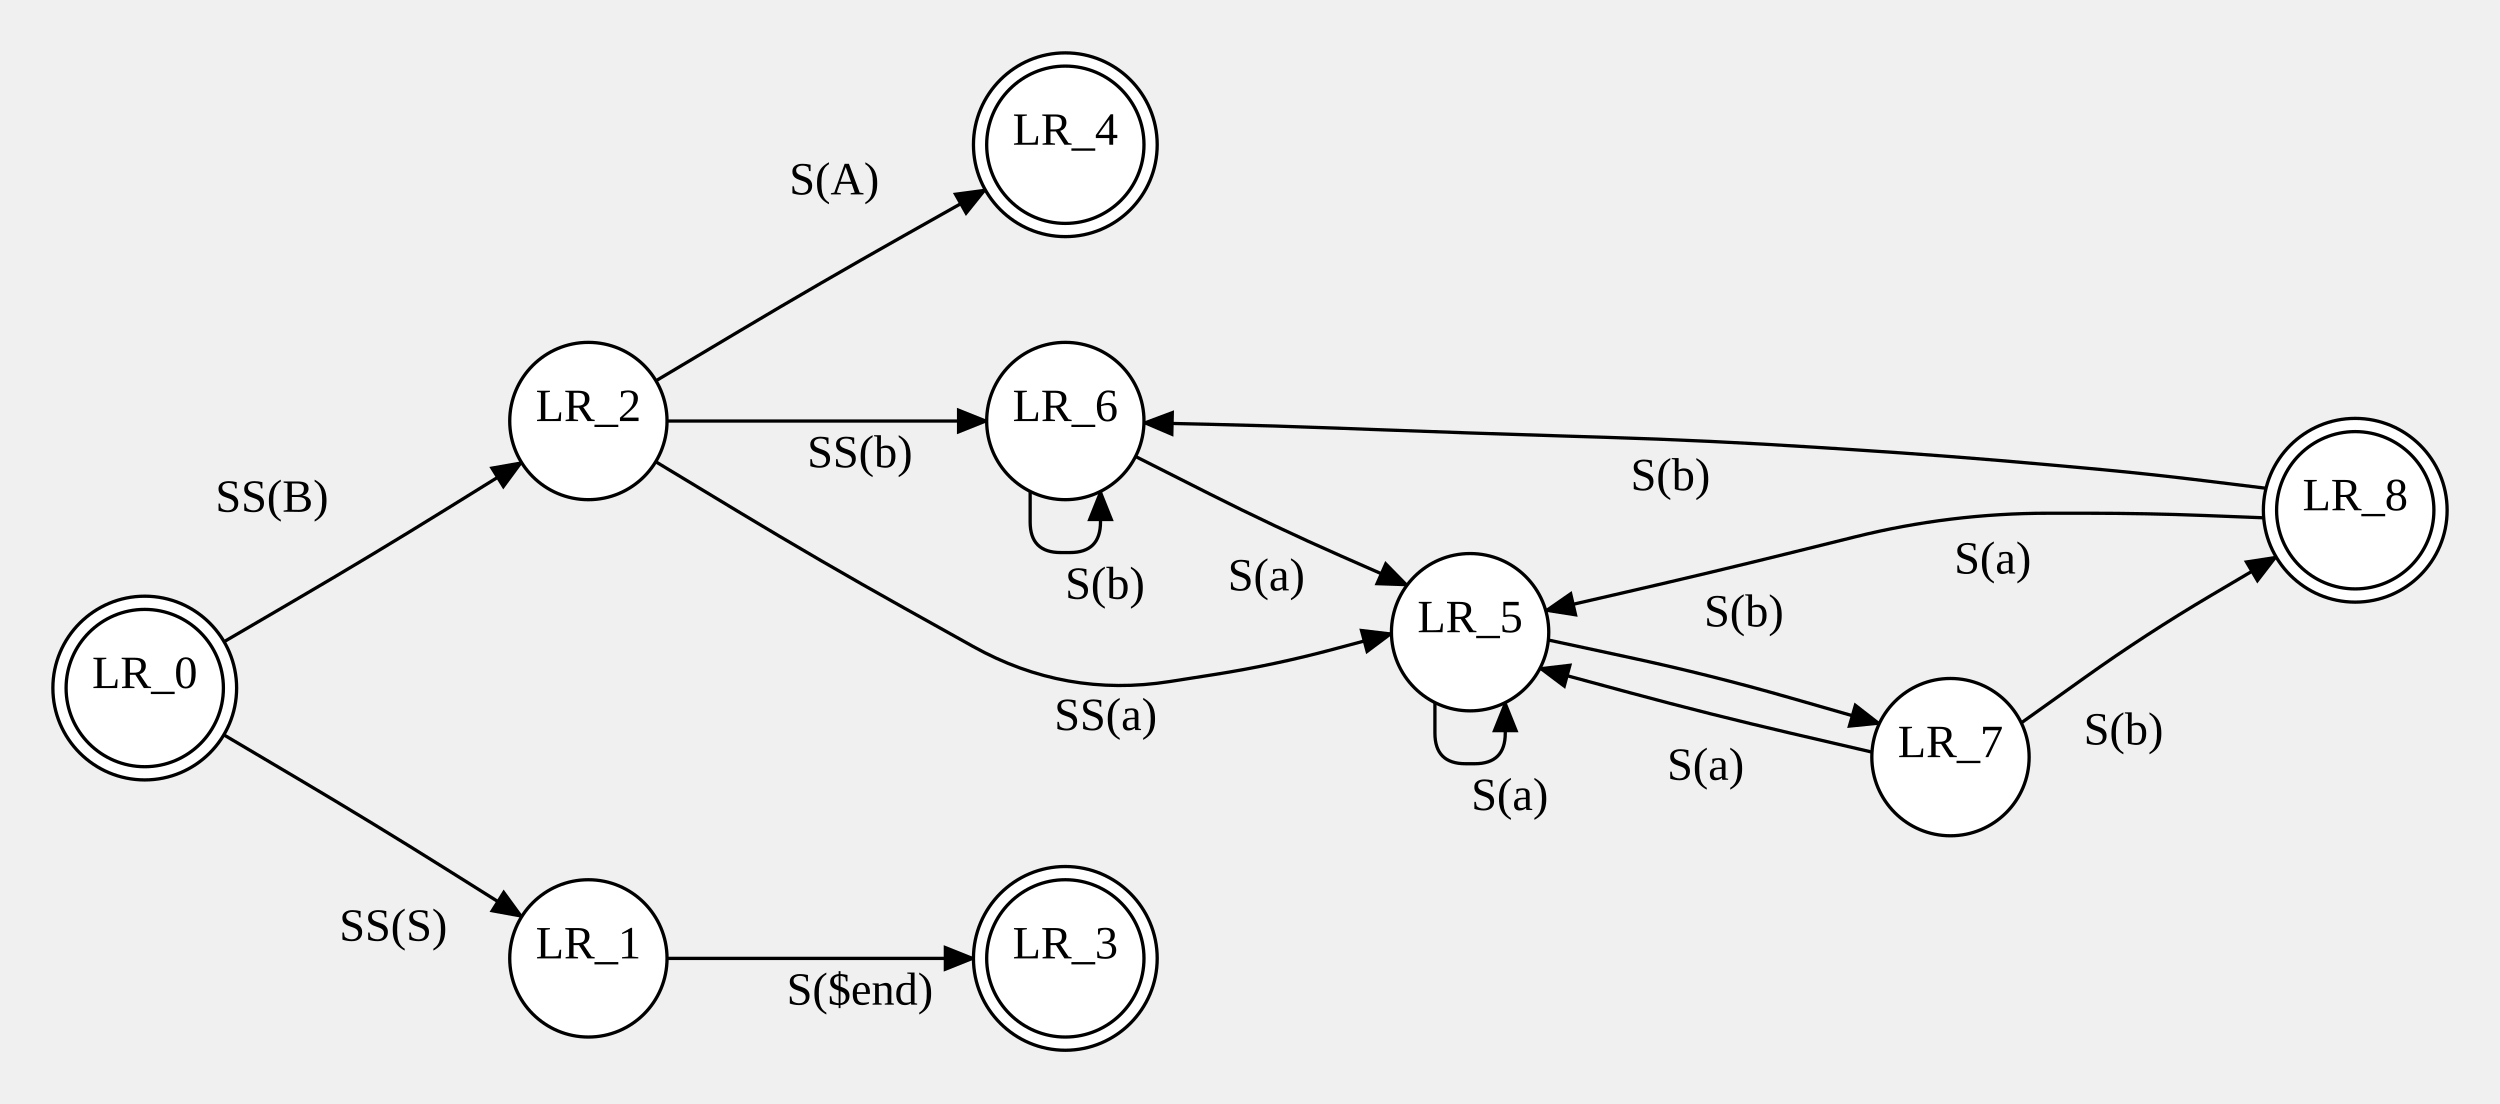
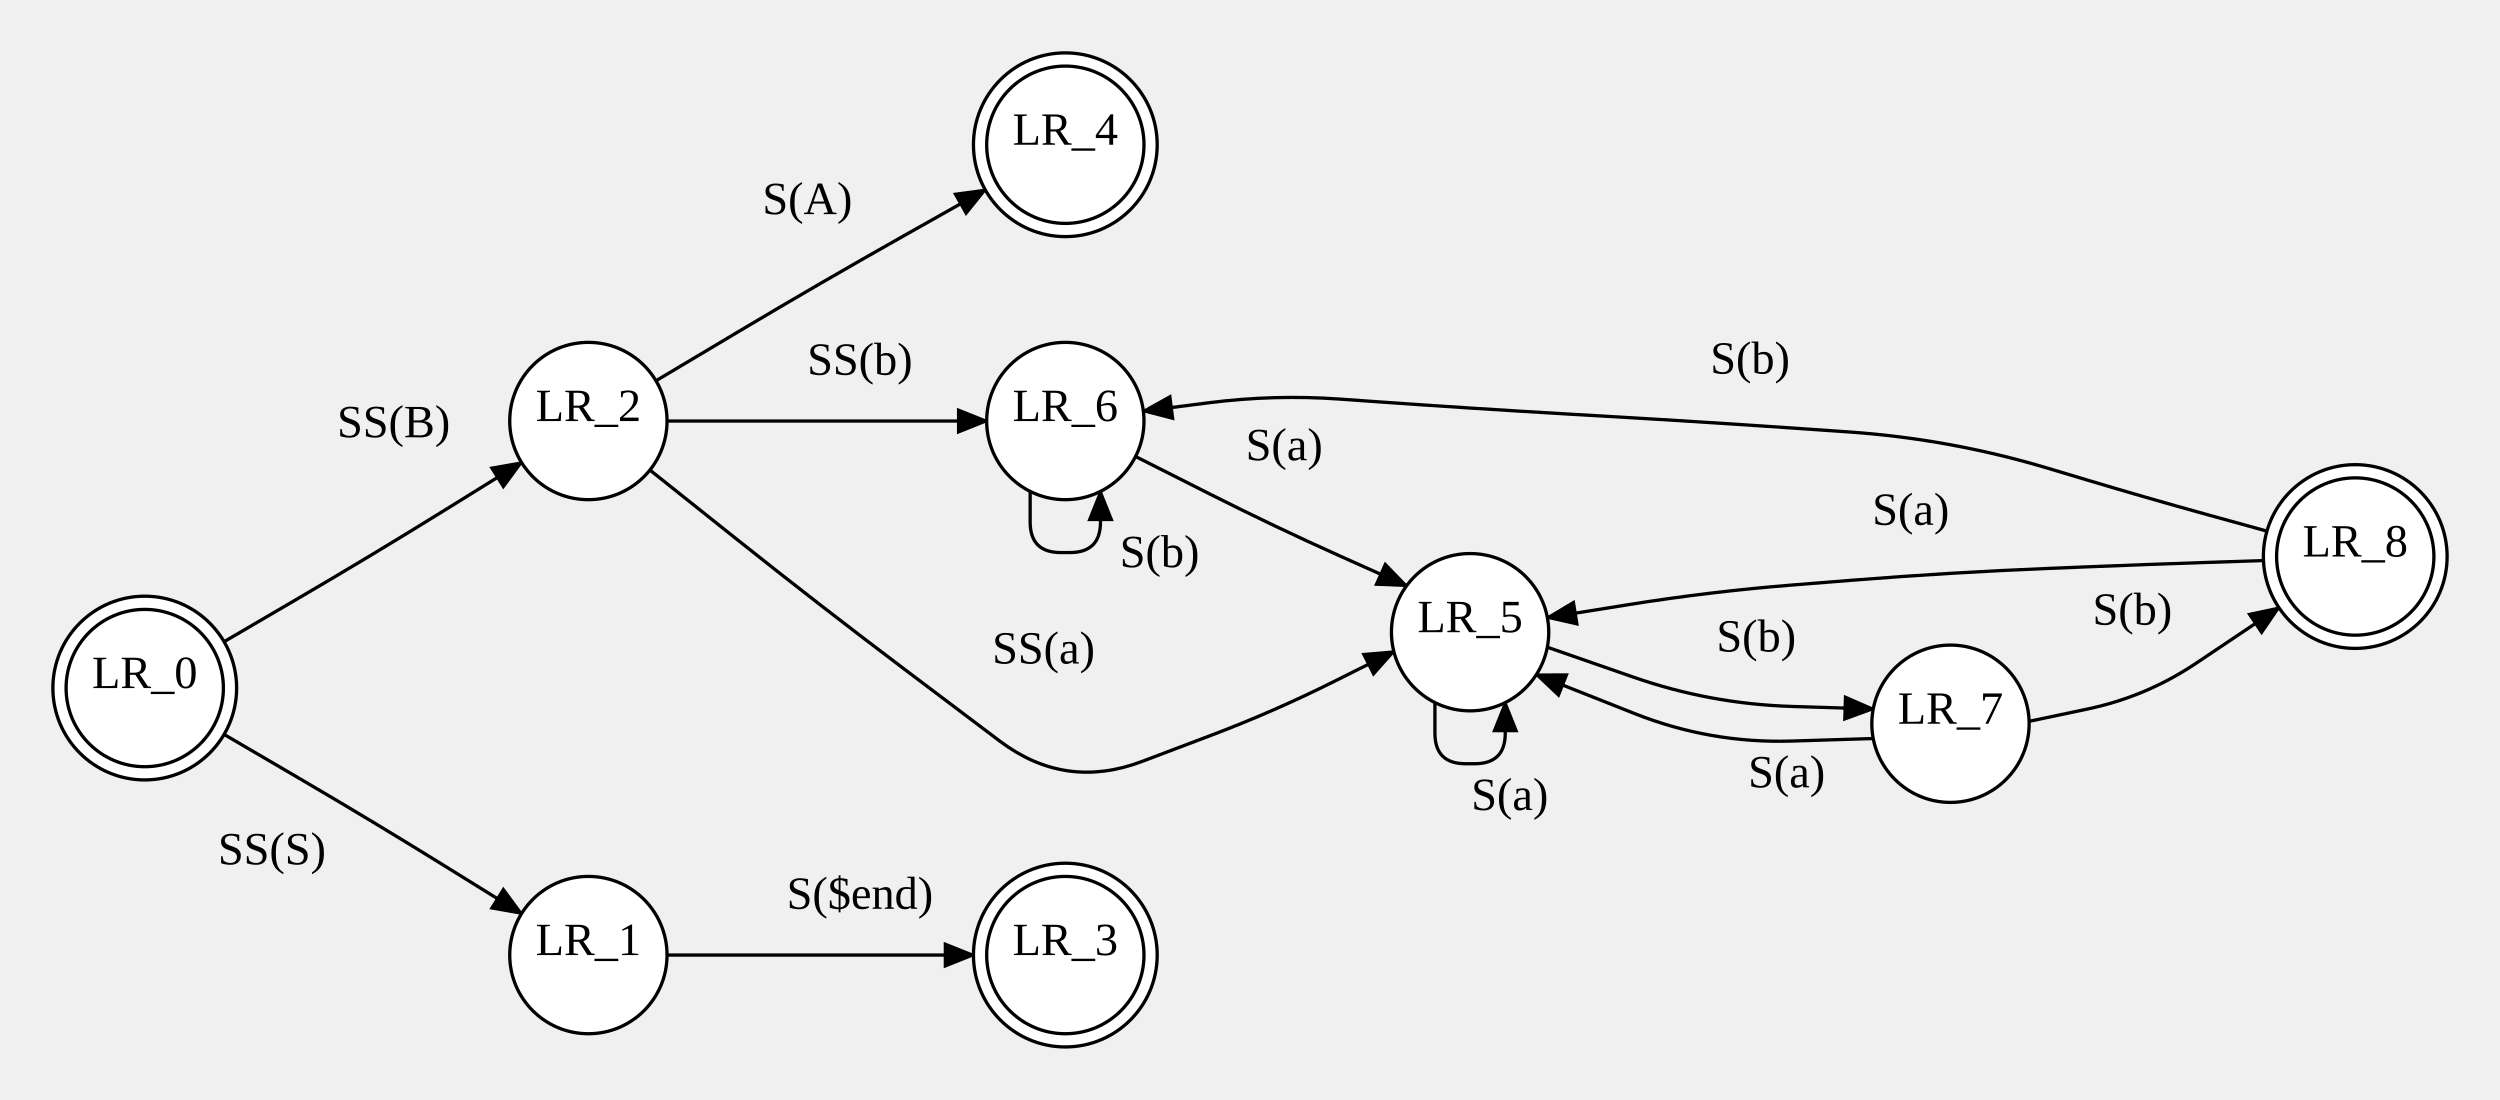
- <svg xmlns="http://www.w3.org/2000/svg" width="756.48" height="333.8">
+ <svg xmlns="http://www.w3.org/2000/svg" width="756.48" height="332.8">
  <style type="text/css">
		.edge { fill: none; }
	</style>
  <defs>
    <marker id="normal" markerWidth="10" markerHeight="8" refX="9" refY="4" orient="auto-start-reverse" markerUnits="userSpaceOnUse">
      <path d="M0,0 L0,8 L10,4 z" fill="context-stroke" />
    </marker>
    <marker id="vee" markerWidth="10" markerHeight="8" refX="9" refY="4" orient="auto-start-reverse" markerUnits="userSpaceOnUse">
      <path d="M0,0 L10,4 L0,8 L3,4 z" fill="context-stroke" />
    </marker>
    <marker id="dot" markerWidth="8" markerHeight="8" refX="7" refY="4" orient="auto-start-reverse" markerUnits="userSpaceOnUse">
      <circle cx="4" cy="4" r="3.5" fill="context-stroke" />
    </marker>
    <marker id="odot" markerWidth="8" markerHeight="8" refX="7" refY="4" orient="auto-start-reverse" markerUnits="userSpaceOnUse">
      <circle cx="4" cy="4" r="3" fill="white" stroke="context-stroke" />
    </marker>
  </defs>
  <g>
    <path class="edge" marker-end="url(#normal)" stroke="#000000" stroke-width="1" d="M67.801,194.172 L90.36,180.986 Q112.92,167.8 135.124,154.025 L157.816,139.947 " />
-     <text text-anchor="middle" alignment-baseline="middle" x="82.292" y="154.853" font-size="14" fill="#000000">SS(B)</text>
-     <path class="edge" marker-end="url(#normal)" stroke="#000000" stroke-width="1" d="M67.725,222.357 L90.323,235.729 Q112.92,249.1 135.155,263.065 L157.886,277.342 " />
-     <text text-anchor="middle" alignment-baseline="middle" x="119.005" y="284.657" font-size="14" fill="#000000">SS(S)</text>
-     <path class="edge" marker-end="url(#normal)" stroke="#000000" stroke-width="1" d="M201.84,290 L225.02,290 Q248.2,290 271.38,290 L294.56,290 " />
-     <text text-anchor="middle" alignment-baseline="middle" x="260.2" y="304" font-size="14" fill="#000000">S($end)</text>
+     <text text-anchor="middle" alignment-baseline="middle" x="119.115" y="132.304" font-size="14" fill="#000000">SS(B)</text>
+     <path class="edge" marker-end="url(#normal)" stroke="#000000" stroke-width="1" d="M67.801,222.228 L90.36,235.414 Q112.92,248.6 135.124,262.375 L157.816,276.453 " />
+     <text text-anchor="middle" alignment-baseline="middle" x="82.292" y="261.547" font-size="14" fill="#000000">SS(S)</text>
+     <path class="edge" marker-end="url(#normal)" stroke="#000000" stroke-width="1" d="M201.84,289 L225.02,289 Q248.2,289 271.38,289 L294.56,289 " />
+     <text text-anchor="middle" alignment-baseline="middle" x="260.2" y="275" font-size="14" fill="#000000">S($end)</text>
    <path class="edge" marker-end="url(#normal)" stroke="#000000" stroke-width="1" d="M201.84,127.4 L225.02,127.4 Q248.2,127.4 271.38,127.4 L298.56,127.4 " />
-     <text text-anchor="middle" alignment-baseline="middle" x="260.2" y="141.4" font-size="14" fill="#000000">SS(b)</text>
-     <path class="edge" marker-end="url(#normal)" stroke="#000000" stroke-width="1" d="M198.409,139.71 L223.305,154.755 Q248.2,169.8 273.599,183.979 L294.419,195.602 Q322.36,211.2 353.971,206.226 L367.475,204.102 Q385.6,201.25 403.322,196.498 L421.044,191.746 " />
-     <text text-anchor="middle" alignment-baseline="middle" x="334.566" y="220.902" font-size="14" fill="#000000">SS(a)</text>
+     <text text-anchor="middle" alignment-baseline="middle" x="260.2" y="113.4" font-size="14" fill="#000000">SS(b)</text>
+     <path class="edge" marker-end="url(#normal)" stroke="#000000" stroke-width="1" d="M196.654,142.231 L223.173,163.359 Q248.2,183.3 273.754,202.562 L302.516,224.242 Q322.36,239.2 345.599,230.399 L366.688,222.412 Q385.6,215.25 403.685,206.201 L421.771,197.152 " />
+     <text text-anchor="middle" alignment-baseline="middle" x="315.775" y="200.774" font-size="14" fill="#000000">SS(a)</text>
    <path class="edge" marker-end="url(#normal)" stroke="#000000" stroke-width="1" d="M198.486,115.218 L223.575,100.271 Q248.2,85.6 273.171,71.525 L298.142,57.45 " />
-     <text text-anchor="middle" alignment-baseline="middle" x="252.444" y="58.822" font-size="14" fill="#000000">S(A)</text>
-     <path class="edge" marker-end="url(#normal)" stroke="#000000" stroke-width="1" d="M468.522,193.666 L493.021,198.933 Q517.52,204.2 541.602,211.128 L568.687,218.921 " />
-     <text text-anchor="middle" alignment-baseline="middle" x="527.687" y="189.548" font-size="14" fill="#000000">S(b)</text>
+     <text text-anchor="middle" alignment-baseline="middle" x="244.307" y="64.79" font-size="14" fill="#000000">S(A)</text>
+     <path class="edge" marker-end="url(#normal)" stroke="#000000" stroke-width="1" d="M468.204,195.837 L494.226,204.893 Q517.52,213 542.172,213.763 L566.824,214.527 " />
+     <text text-anchor="middle" alignment-baseline="middle" x="531.427" y="197.144" font-size="14" fill="#000000">S(b)</text>
    <path class="edge" marker-end="url(#normal)" stroke="#000000" stroke-width="1" d="M434.196,212.587 L434.196,221.844 Q434.196,231.1 443.453,231.1 L446.227,231.1 Q455.484,231.1 455.484,221.844 L455.484,212.587 " />
    <text text-anchor="middle" alignment-baseline="middle" x="456.84" y="245.1" font-size="14" fill="#000000">S(a)</text>
    <path class="edge" marker-end="url(#normal)" stroke="#000000" stroke-width="1" d="M311.716,148.687 L311.716,157.944 Q311.716,167.2 320.973,167.2 L323.747,167.2 Q333.004,167.2 333.004,157.944 L333.004,148.687 " />
-     <text text-anchor="middle" alignment-baseline="middle" x="334.36" y="181.2" font-size="14" fill="#000000">S(b)</text>
-     <path class="edge" marker-end="url(#normal)" stroke="#000000" stroke-width="1" d="M343.603,138.132 L366.006,149.451 Q385.6,159.35 405.691,168.197 L425.783,177.043 " />
-     <text text-anchor="middle" alignment-baseline="middle" x="383.18" y="178.653" font-size="14" fill="#000000">S(a)</text>
-     <path class="edge" marker-end="url(#normal)" stroke="#000000" stroke-width="1" d="M611.624,218.734 L630.862,205.007 Q649.44,191.75 669.091,180.144 L688.743,168.537 " />
-     <text text-anchor="middle" alignment-baseline="middle" x="642.566" y="225.272" font-size="14" fill="#000000">S(b)</text>
-     <path class="edge" marker-end="url(#normal)" stroke="#000000" stroke-width="1" d="M566.448,227.583 L541.984,221.891 Q517.52,216.2 493.276,209.635 L465.975,202.242 " />
-     <text text-anchor="middle" alignment-baseline="middle" x="516.113" y="235.96" font-size="14" fill="#000000">S(a)</text>
-     <path class="edge" marker-end="url(#normal)" stroke="#000000" stroke-width="1" d="M685.688,147.748 L667.564,145.524 Q649.44,143.3 631.254,141.66 L619.82,140.628 Q590.2,137.957 560.521,136.055 L549.454,135.346 Q517.52,133.3 485.535,132.317 L474.467,131.977 Q444.84,131.067 415.22,129.951 L405.314,129.577 Q385.6,128.834 365.877,128.387 L346.154,127.94 " />
-     <text text-anchor="middle" alignment-baseline="middle" x="505.463" y="148.322" font-size="14" fill="#000000">S(b)</text>
-     <path class="edge" marker-end="url(#normal)" stroke="#000000" stroke-width="1" d="M684.974,156.68 L667.207,155.99 Q649.44,155.3 631.66,155.3 L619.82,155.3 Q590.2,155.3 561.449,162.421 L542.32,167.158 Q517.52,173.3 492.621,179.028 L467.722,184.755 " />
-     <text text-anchor="middle" alignment-baseline="middle" x="602.984" y="173.554" font-size="14" fill="#000000">S(a)</text>
+     <text text-anchor="middle" alignment-baseline="middle" x="350.878" y="171.615" font-size="14" fill="#000000">S(b)</text>
+     <path class="edge" marker-end="url(#normal)" stroke="#000000" stroke-width="1" d="M343.603,138.132 L366.033,149.465 Q385.6,159.35 405.607,168.31 L425.614,177.271 " />
+     <text text-anchor="middle" alignment-baseline="middle" x="388.591" y="139.255" font-size="14" fill="#000000">S(a)</text>
+     <path class="edge" marker-end="url(#normal)" stroke="#000000" stroke-width="1" d="M613.989,218.266 L631.714,214.533 Q649.44,210.8 664.486,200.712 L689.59,183.881 " />
+     <text text-anchor="middle" alignment-baseline="middle" x="645.239" y="189.032" font-size="14" fill="#000000">S(b)</text>
+     <path class="edge" marker-end="url(#normal)" stroke="#000000" stroke-width="1" d="M566.824,223.473 L542.172,224.237 Q517.52,225 494.59,215.915 L464.878,204.142 " />
+     <text text-anchor="middle" alignment-baseline="middle" x="540.628" y="238.244" font-size="14" fill="#000000">S(a)</text>
+     <path class="edge" marker-end="url(#normal)" stroke="#000000" stroke-width="1" d="M685.962,160.719 L667.701,155.67 Q649.44,150.621 631.293,145.175 L619.82,141.732 Q590.2,132.842 559.349,130.697 L549.443,130.008 Q517.52,127.788 485.574,125.934 L474.485,125.29 Q444.84,123.569 415.22,121.46 L405.525,120.769 Q385.6,119.35 365.785,121.872 L345.969,124.395 " />
+     <text text-anchor="middle" alignment-baseline="middle" x="529.565" y="113.053" font-size="14" fill="#000000">S(b)</text>
+     <path class="edge" marker-end="url(#normal)" stroke="#000000" stroke-width="1" d="M684.907,169.617 L667.173,170.209 Q649.44,170.8 631.711,171.518 L619.82,172 Q590.2,173.2 560.65,175.558 L542.401,177.014 Q517.52,179 492.874,182.945 L468.228,186.89 " />
+     <text text-anchor="middle" alignment-baseline="middle" x="578.18" y="158.808" font-size="14" fill="#000000">S(a)</text>
    <circle cx="43.8" cy="208.2" r="27.8" class="node" fill="#FFFFFF" stroke="#000000" stroke-width="1" />
    <circle cx="43.8" cy="208.2" r="23.8" fill="none" stroke="#000000" stroke-width="1" />
    <text text-anchor="middle" alignment-baseline="middle" x="43.8" y="208.2" font-size="14" fill="#000000">LR_0</text>
-     <circle cx="322.36" cy="290" r="27.8" class="node" fill="#FFFFFF" stroke="#000000" stroke-width="1" />
-     <circle cx="322.36" cy="290" r="23.8" fill="none" stroke="#000000" stroke-width="1" />
-     <text text-anchor="middle" alignment-baseline="middle" x="322.36" y="290" font-size="14" fill="#000000">LR_3</text>
+     <circle cx="322.36" cy="289" r="27.8" class="node" fill="#FFFFFF" stroke="#000000" stroke-width="1" />
+     <circle cx="322.36" cy="289" r="23.8" fill="none" stroke="#000000" stroke-width="1" />
+     <text text-anchor="middle" alignment-baseline="middle" x="322.36" y="289" font-size="14" fill="#000000">LR_3</text>
    <circle cx="322.36" cy="43.8" r="27.8" class="node" fill="#FFFFFF" stroke="#000000" stroke-width="1" />
    <circle cx="322.36" cy="43.8" r="23.8" fill="none" stroke="#000000" stroke-width="1" />
    <text text-anchor="middle" alignment-baseline="middle" x="322.36" y="43.8" font-size="14" fill="#000000">LR_4</text>
-     <circle cx="712.68" cy="154.4" r="27.8" class="node" fill="#FFFFFF" stroke="#000000" stroke-width="1" />
-     <circle cx="712.68" cy="154.4" r="23.8" fill="none" stroke="#000000" stroke-width="1" />
-     <text text-anchor="middle" alignment-baseline="middle" x="712.68" y="154.4" font-size="14" fill="#000000">LR_8</text>
+     <circle cx="712.68" cy="168.4" r="27.8" class="node" fill="#FFFFFF" stroke="#000000" stroke-width="1" />
+     <circle cx="712.68" cy="168.4" r="23.8" fill="none" stroke="#000000" stroke-width="1" />
+     <text text-anchor="middle" alignment-baseline="middle" x="712.68" y="168.4" font-size="14" fill="#000000">LR_8</text>
    <circle cx="178.04" cy="127.4" r="23.8" class="node" fill="#FFFFFF" stroke="#000000" stroke-width="1" />
    <text text-anchor="middle" alignment-baseline="middle" x="178.04" y="127.4" font-size="14" fill="#000000">LR_2</text>
-     <circle cx="178.04" cy="290" r="23.8" class="node" fill="#FFFFFF" stroke="#000000" stroke-width="1" />
-     <text text-anchor="middle" alignment-baseline="middle" x="178.04" y="290" font-size="14" fill="#000000">LR_1</text>
+     <circle cx="178.04" cy="289" r="23.8" class="node" fill="#FFFFFF" stroke="#000000" stroke-width="1" />
+     <text text-anchor="middle" alignment-baseline="middle" x="178.04" y="289" font-size="14" fill="#000000">LR_1</text>
    <circle cx="322.36" cy="127.4" r="23.8" class="node" fill="#FFFFFF" stroke="#000000" stroke-width="1" />
    <text text-anchor="middle" alignment-baseline="middle" x="322.36" y="127.4" font-size="14" fill="#000000">LR_6</text>
    <circle cx="444.84" cy="191.3" r="23.8" class="node" fill="#FFFFFF" stroke="#000000" stroke-width="1" />
    <text text-anchor="middle" alignment-baseline="middle" x="444.84" y="191.3" font-size="14" fill="#000000">LR_5</text>
-     <circle cx="590.2" cy="229.1" r="23.8" class="node" fill="#FFFFFF" stroke="#000000" stroke-width="1" />
-     <text text-anchor="middle" alignment-baseline="middle" x="590.2" y="229.1" font-size="14" fill="#000000">LR_7</text>
+     <circle cx="590.2" cy="219" r="23.8" class="node" fill="#FFFFFF" stroke="#000000" stroke-width="1" />
+     <text text-anchor="middle" alignment-baseline="middle" x="590.2" y="219" font-size="14" fill="#000000">LR_7</text>
  </g>
</svg>
